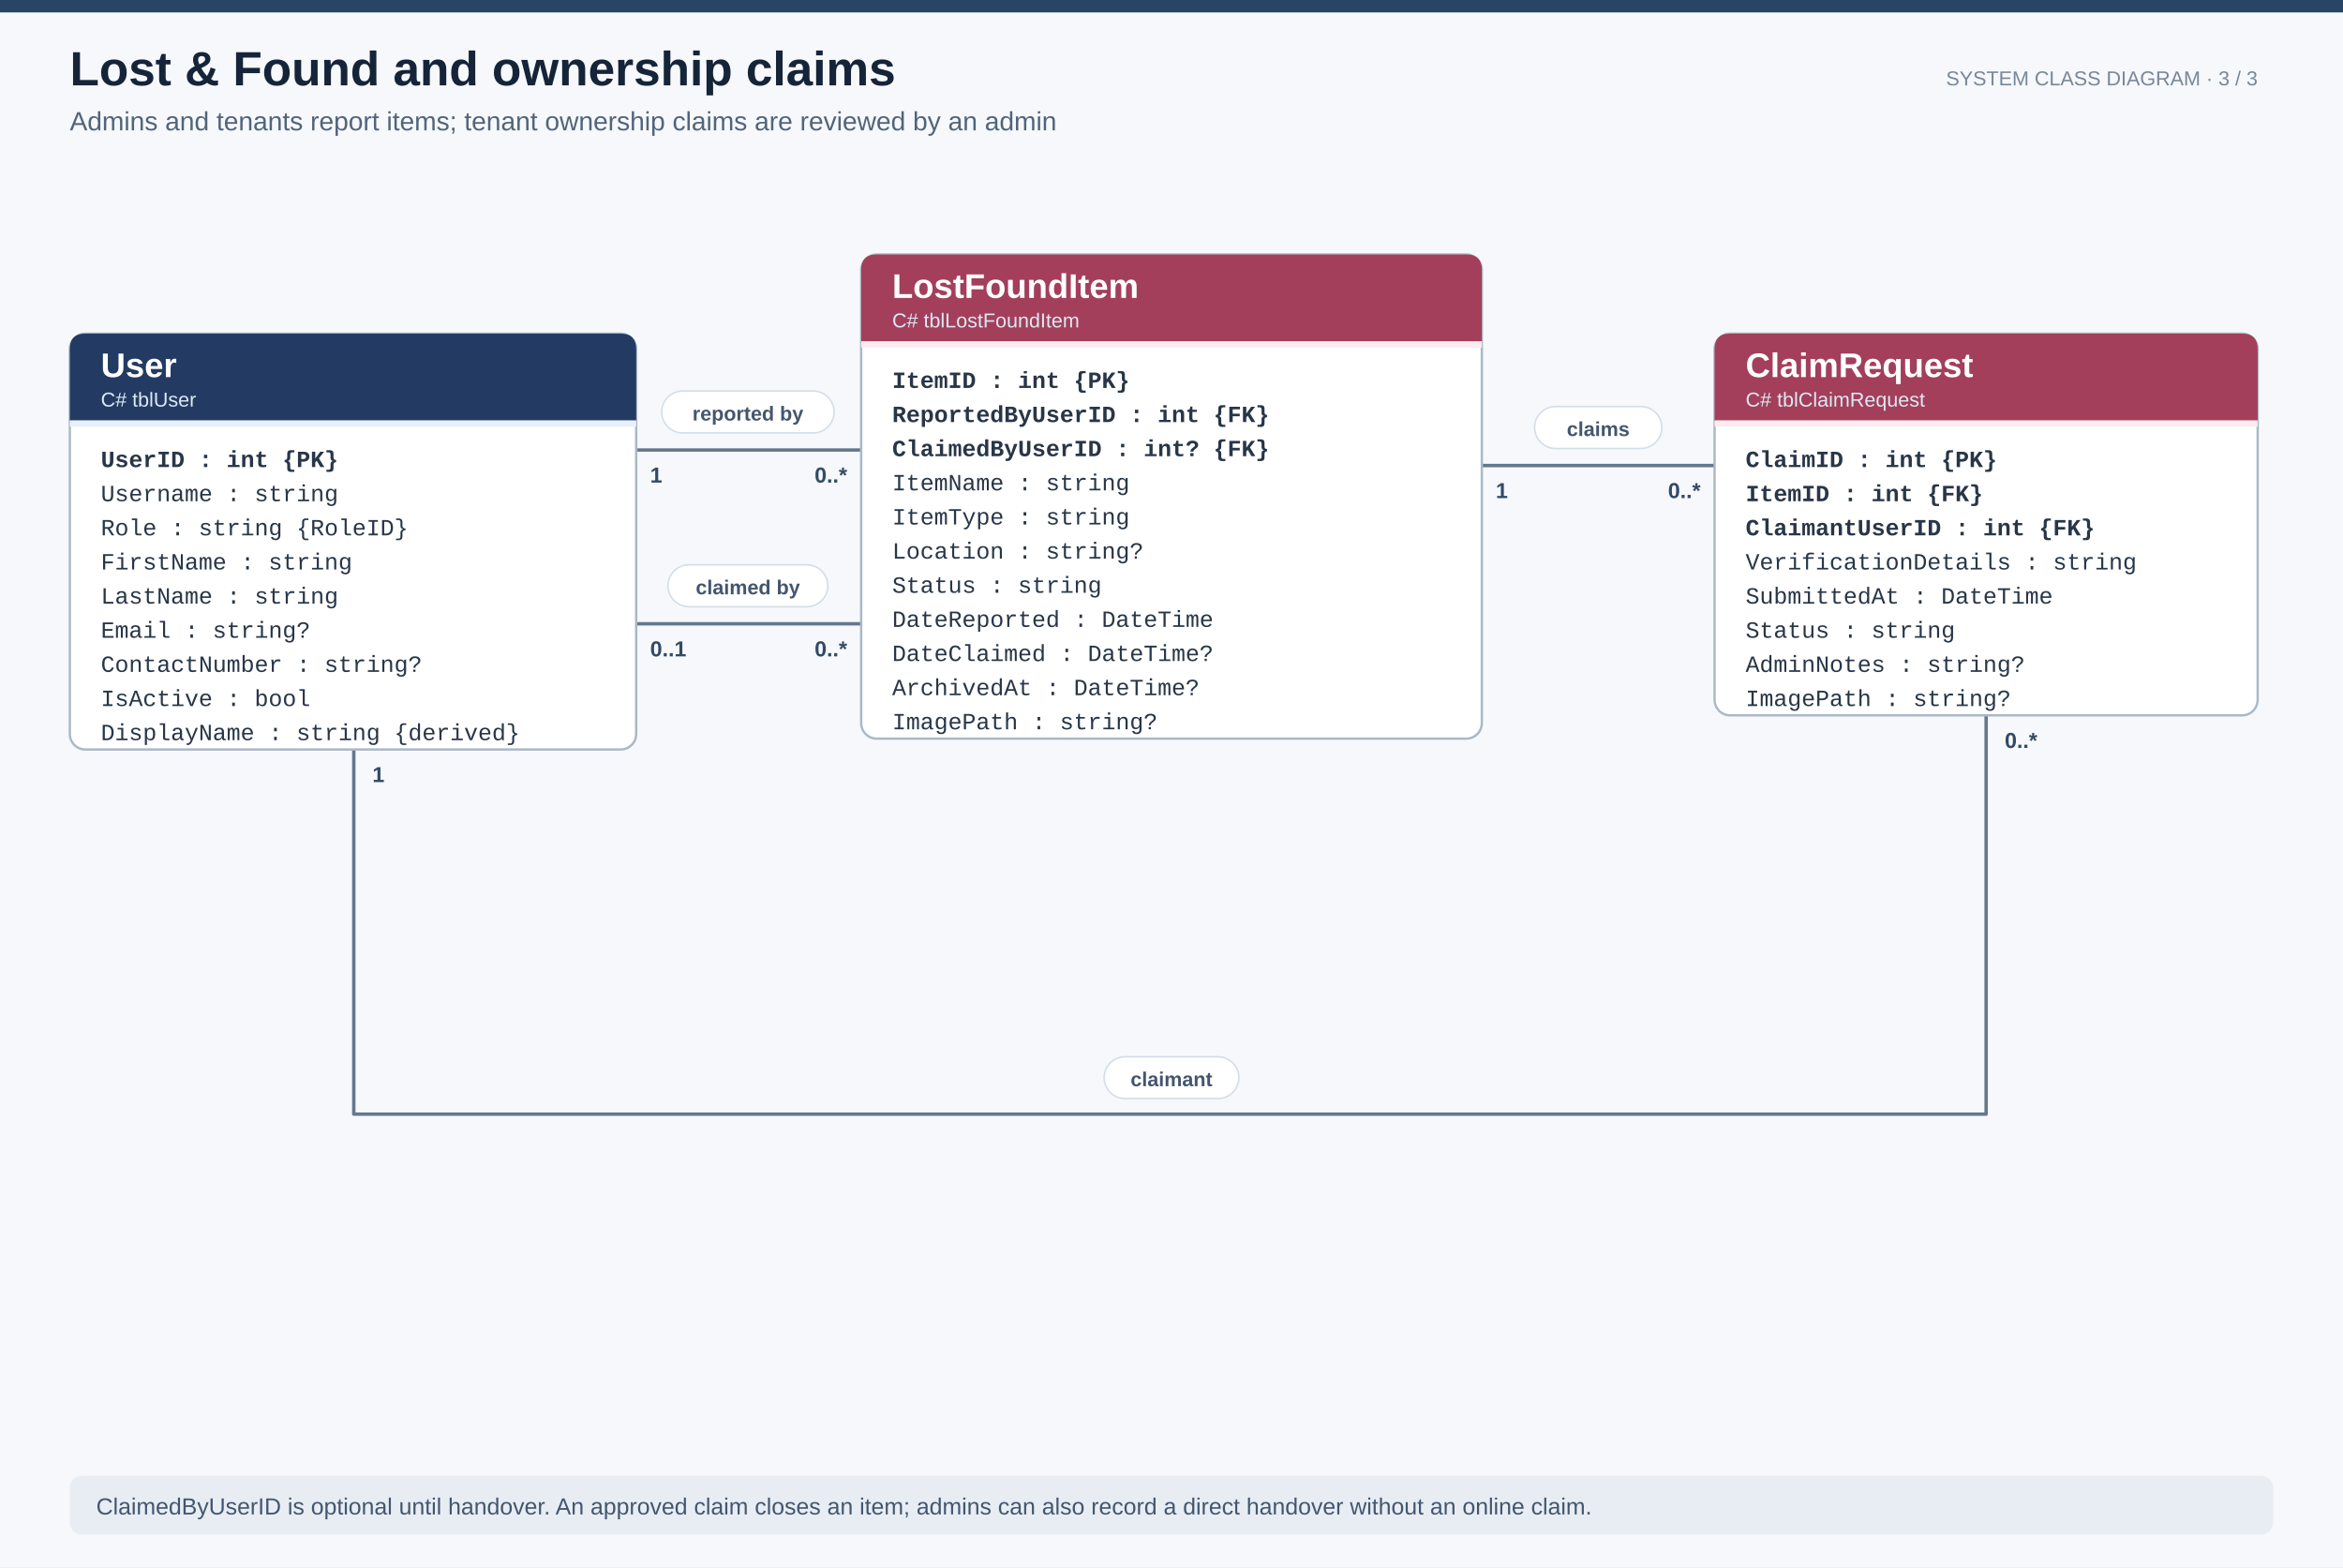
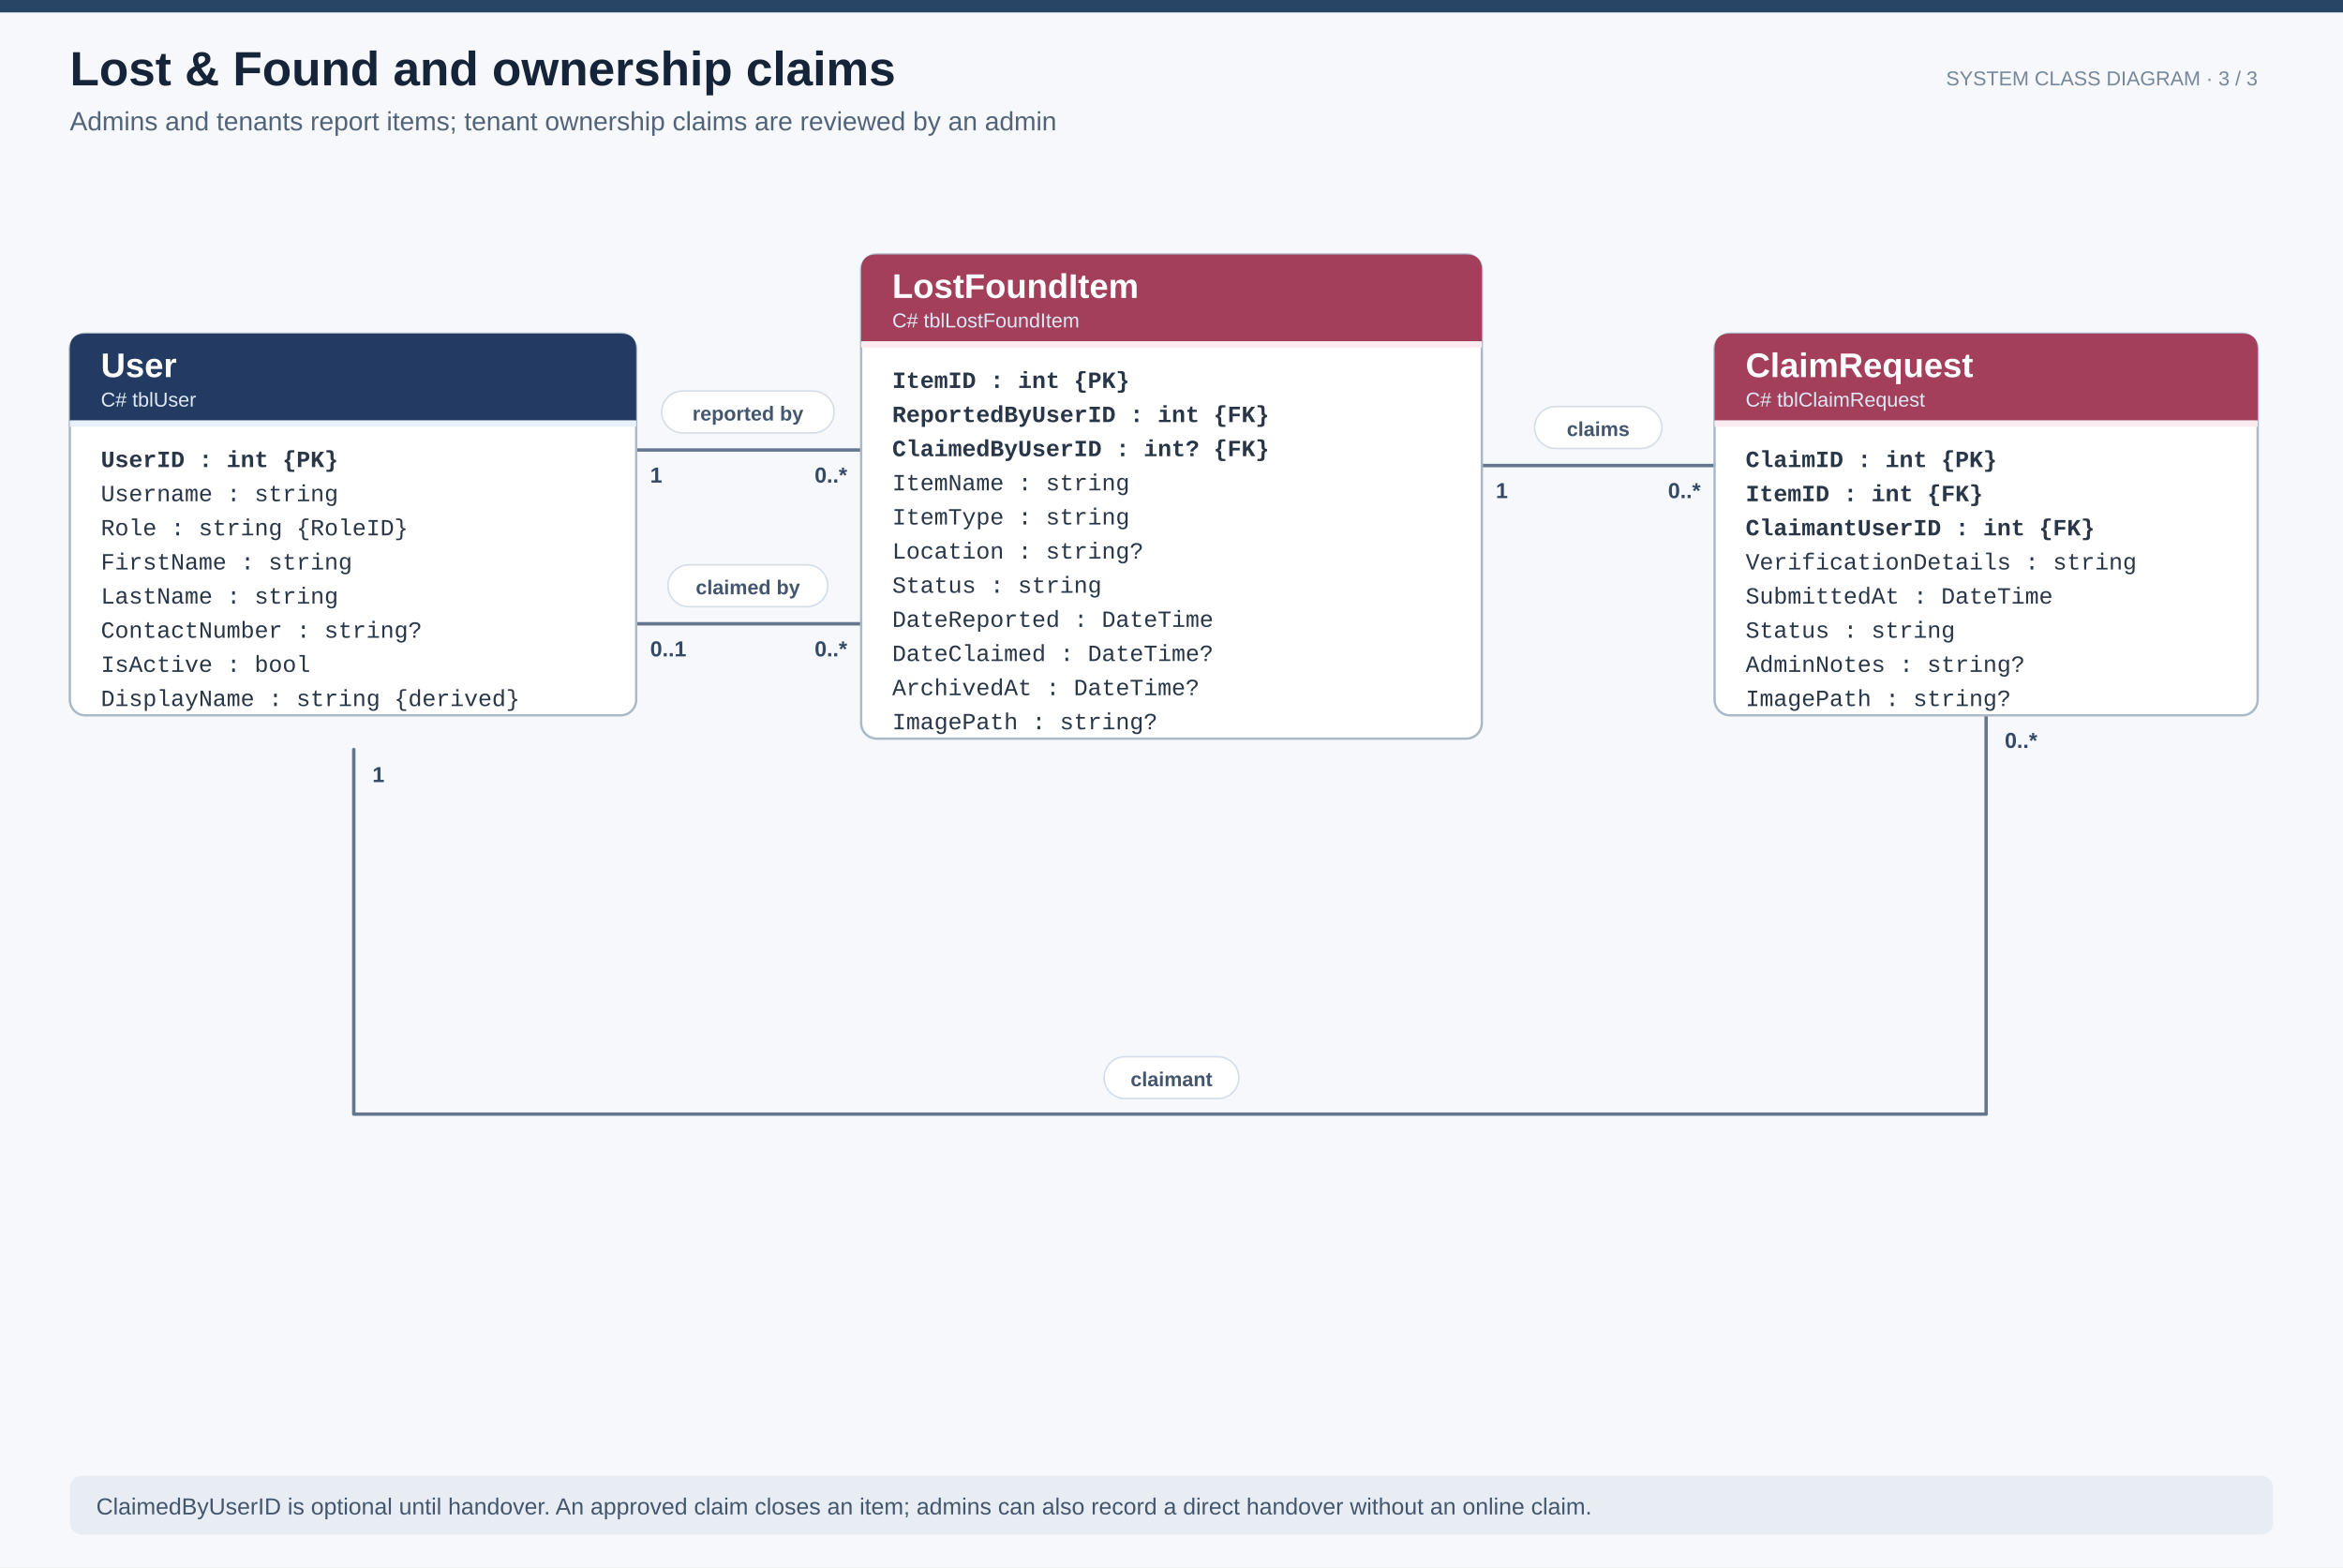
<svg xmlns="http://www.w3.org/2000/svg" width="1510" height="1010" viewBox="0 0 1510 1010" role="img" aria-labelledby="title desc">
  <style>
  .heading{font:700 31px Arial,sans-serif;fill:#152439}.subheading{font:17px Arial,sans-serif;fill:#52647A}.class-title{font:700 22px Arial,sans-serif;fill:#fff}.model-name{font:13px Arial,sans-serif;fill:#DDE9F5}.field{font:15px Consolas,'Courier New',monospace;fill:#283648}.field.key{font-weight:700}.link-label{font:700 13px Arial,sans-serif;fill:#43566E}.multiplicity{font:700 14px Arial,sans-serif;fill:#334A66}.foot{font:15px Arial,sans-serif;fill:#43566E}.small{font:13px Arial,sans-serif;fill:#77879A}
  </style>
  <rect width="1510" height="1010" fill="#F6F8FB" />
  <rect x="0" y="0" width="1510" height="8" fill="#284566" />
  <text x="45" y="55" class="heading">Lost &amp; Found and ownership claims</text>
  <text x="45" y="84" class="subheading">Admins and tenants report items; tenant ownership claims are reviewed by an admin</text>
  <text x="1455" y="55" text-anchor="end" class="small">SYSTEM CLASS DIAGRAM · 3 / 3</text>
  <g class="uml-link">
    <polyline points="410,290 555,290" fill="none" stroke="#65778F" stroke-width="2.2" stroke-linejoin="round" stroke-linecap="round" />
    <rect x="426.45" y="252" width="111.1" height="27" rx="13.5" fill="#fff" stroke="#D4DDE8" />
    <text x="482" y="271" text-anchor="middle" class="link-label">reported by</text>
    <text x="419" y="311" text-anchor="start" class="multiplicity">1</text>
    <text x="546" y="311" text-anchor="end" class="multiplicity">0..*</text>
  </g>
  <g class="uml-link">
    <polyline points="410,402 555,402" fill="none" stroke="#65778F" stroke-width="2.2" stroke-linejoin="round" stroke-linecap="round" />
    <rect x="430.5" y="364" width="103" height="27" rx="13.5" fill="#fff" stroke="#D4DDE8" />
    <text x="482" y="383" text-anchor="middle" class="link-label">claimed by</text>
    <text x="419" y="423" text-anchor="start" class="multiplicity">0..1</text>
    <text x="546" y="423" text-anchor="end" class="multiplicity">0..*</text>
  </g>
  <g class="uml-link">
    <polyline points="955,300 1105,300" fill="none" stroke="#65778F" stroke-width="2.2" stroke-linejoin="round" stroke-linecap="round" />
    <rect x="989" y="262" width="82" height="27" rx="13.5" fill="#fff" stroke="#D4DDE8" />
    <text x="1030" y="281" text-anchor="middle" class="link-label">claims</text>
    <text x="964" y="321" text-anchor="start" class="multiplicity">1</text>
    <text x="1096" y="321" text-anchor="end" class="multiplicity">0..*</text>
  </g>
  <g class="uml-link">
    <polyline points="228,483 228,718 1280,718 1280,461" fill="none" stroke="#65778F" stroke-width="2.2" stroke-linejoin="round" stroke-linecap="round" />
    <rect x="711.6" y="681" width="86.8" height="27" rx="13.5" fill="#fff" stroke="#D4DDE8" />
    <text x="755" y="700" text-anchor="middle" class="link-label">claimant</text>
    <text x="240" y="504" text-anchor="start" class="multiplicity">1</text>
    <text x="1292" y="482" text-anchor="start" class="multiplicity">0..*</text>
  </g>
  <g class="uml-class">
-     <rect x="45" y="215" width="365" height="268" rx="10" fill="#fff" stroke="#AAB8C8" stroke-width="1.5" />
+     <rect x="45" y="215" width="365" height="246" rx="10" fill="#fff" stroke="#AAB8C8" stroke-width="1.5" />
    <path d="M 55 215 H 400 Q 410 215 410 225 V 271 H 45 V 225 Q 45 215 55 215" fill="#233B62" />
    <text x="65" y="243" class="class-title">User</text>
    <text x="65" y="262" class="model-name">C# tblUser</text>
    <line x1="45" x2="410" y1="273" y2="273" stroke="#E8F0FC" stroke-width="4" />
    <text x="65" y="301" class="field key">UserID : int {PK}</text>
    <text x="65" y="323" class="field">Username : string</text>
    <text x="65" y="345" class="field">Role : string {RoleID}</text>
    <text x="65" y="367" class="field">FirstName : string</text>
    <text x="65" y="389" class="field">LastName : string</text>
-     <text x="65" y="411" class="field">Email : string?</text>
-     <text x="65" y="433" class="field">ContactNumber : string?</text>
-     <text x="65" y="455" class="field">IsActive : bool</text>
-     <text x="65" y="477" class="field">DisplayName : string {derived}</text>
+     <text x="65" y="411" class="field">ContactNumber : string?</text>
+     <text x="65" y="433" class="field">IsActive : bool</text>
+     <text x="65" y="455" class="field">DisplayName : string {derived}</text>
  </g>
  <g class="uml-class">
    <rect x="555" y="164" width="400" height="312" rx="10" fill="#fff" stroke="#AAB8C8" stroke-width="1.5" />
    <path d="M 565 164 H 945 Q 955 164 955 174 V 220 H 555 V 174 Q 555 164 565 164" fill="#A33F5A" />
    <text x="575" y="192" class="class-title">LostFoundItem</text>
    <text x="575" y="211" class="model-name">C# tblLostFoundItem</text>
    <line x1="555" x2="955" y1="222" y2="222" stroke="#FCEBF0" stroke-width="4" />
    <text x="575" y="250" class="field key">ItemID : int {PK}</text>
    <text x="575" y="272" class="field key">ReportedByUserID : int {FK}</text>
    <text x="575" y="294" class="field key">ClaimedByUserID : int? {FK}</text>
    <text x="575" y="316" class="field">ItemName : string</text>
    <text x="575" y="338" class="field">ItemType : string</text>
    <text x="575" y="360" class="field">Location : string?</text>
    <text x="575" y="382" class="field">Status : string</text>
    <text x="575" y="404" class="field">DateReported : DateTime</text>
    <text x="575" y="426" class="field">DateClaimed : DateTime?</text>
    <text x="575" y="448" class="field">ArchivedAt : DateTime?</text>
    <text x="575" y="470" class="field">ImagePath : string?</text>
  </g>
  <g class="uml-class">
    <rect x="1105" y="215" width="350" height="246" rx="10" fill="#fff" stroke="#AAB8C8" stroke-width="1.5" />
    <path d="M 1115 215 H 1445 Q 1455 215 1455 225 V 271 H 1105 V 225 Q 1105 215 1115 215" fill="#A33F5A" />
    <text x="1125" y="243" class="class-title">ClaimRequest</text>
    <text x="1125" y="262" class="model-name">C# tblClaimRequest</text>
    <line x1="1105" x2="1455" y1="273" y2="273" stroke="#FCEBF0" stroke-width="4" />
    <text x="1125" y="301" class="field key">ClaimID : int {PK}</text>
    <text x="1125" y="323" class="field key">ItemID : int {FK}</text>
    <text x="1125" y="345" class="field key">ClaimantUserID : int {FK}</text>
    <text x="1125" y="367" class="field">VerificationDetails : string</text>
    <text x="1125" y="389" class="field">SubmittedAt : DateTime</text>
    <text x="1125" y="411" class="field">Status : string</text>
    <text x="1125" y="433" class="field">AdminNotes : string?</text>
    <text x="1125" y="455" class="field">ImagePath : string?</text>
  </g>
  <rect x="45" y="951" width="1420" height="38" rx="8" fill="#E8EDF4" />
  <text x="62" y="976" class="foot">ClaimedByUserID is optional until handover. An approved claim closes an item; admins can also record a direct handover without an online claim.</text>
</svg>
